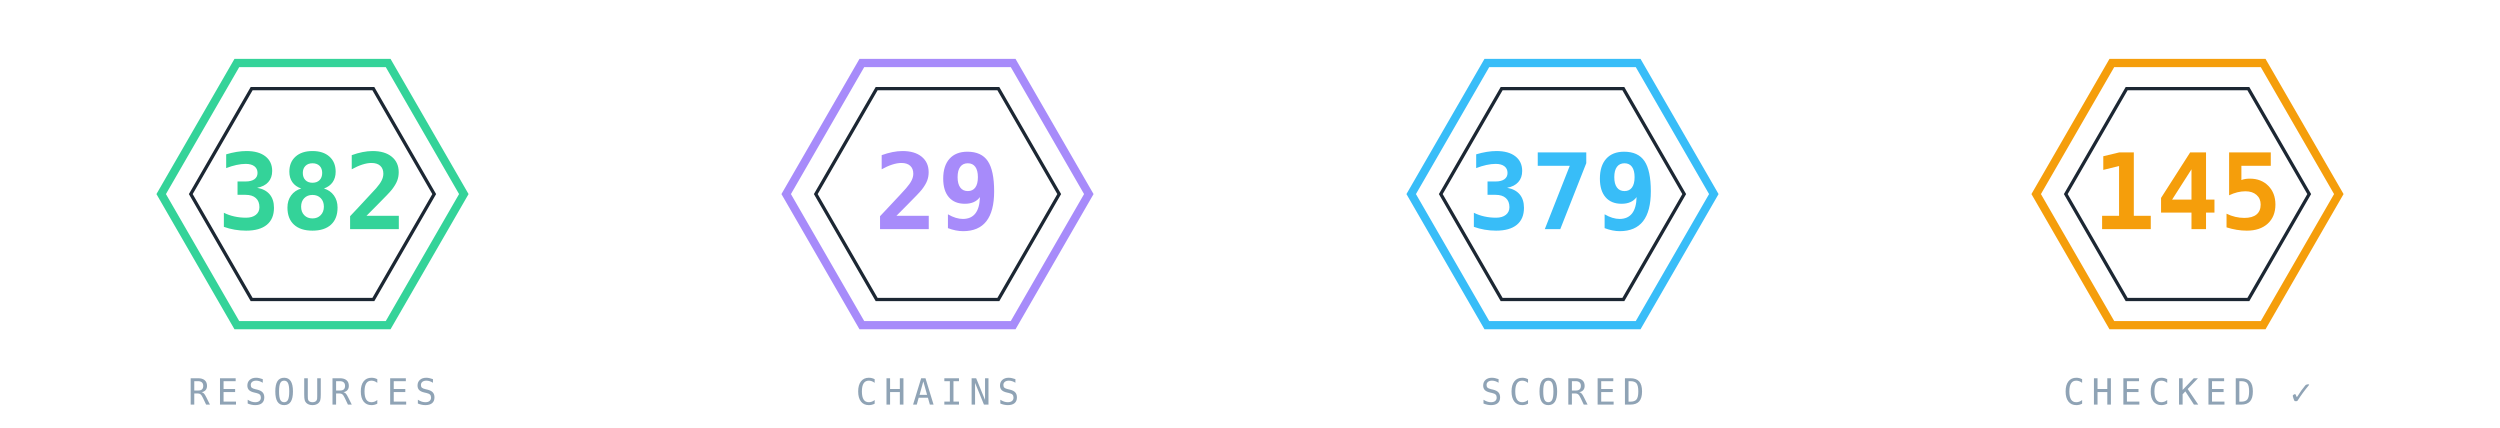
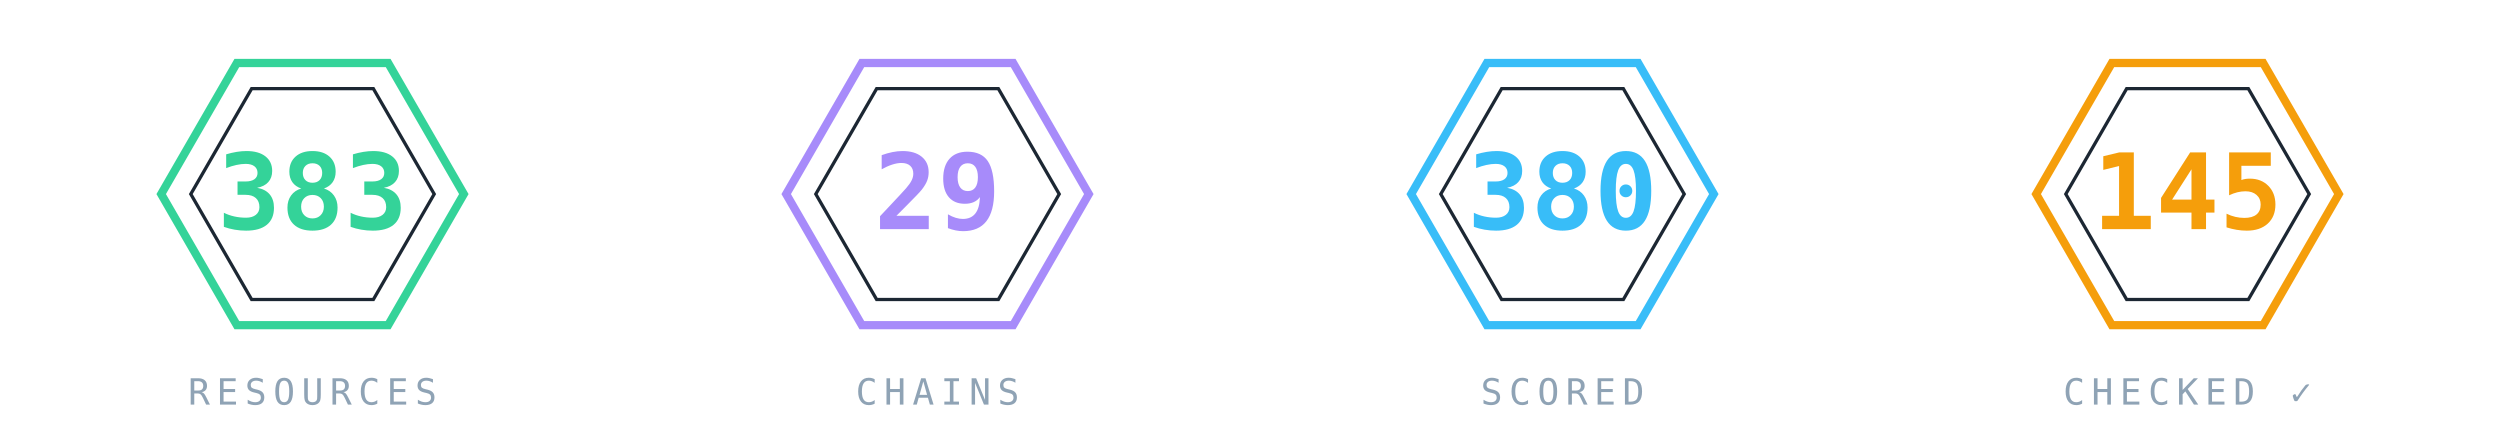
- <svg xmlns="http://www.w3.org/2000/svg" width="1520" height="260" viewBox="0 0 1520 260" role="img" aria-label="382 resources, 29 chains, 379 scored, 145 independently checked">
+ <svg xmlns="http://www.w3.org/2000/svg" width="1520" height="260" viewBox="0 0 1520 260" role="img" aria-label="383 resources, 29 chains, 380 scored, 145 independently checked">
  <g>
    <path d="M98.0 118.0 L144.0 38.3 L236.0 38.3 L282.0 118.0 L236.0 197.7 L144.0 197.7 Z" fill="none" stroke="#34d399" stroke-width="5" />
    <path d="M116.0 118.0 L153.0 53.9 L227.0 53.9 L264.0 118.0 L227.0 182.1 L153.0 182.1 Z" fill="none" stroke="#1c2733" stroke-width="2" />
-     <text x="190" y="139.333" text-anchor="middle" font-family="ui-monospace, SFMono-Regular, Menlo, monospace" font-size="64" font-weight="700" fill="#34d399">382</text>
+     <text x="190" y="139.333" text-anchor="middle" font-family="ui-monospace, SFMono-Regular, Menlo, monospace" font-size="64" font-weight="700" fill="#34d399">383</text>
    <text x="190" y="246" text-anchor="middle" font-family="ui-monospace, SFMono-Regular, Menlo, monospace" font-size="22" letter-spacing="4" fill="#8fa3b5">RESOURCES</text>
  </g>
  <g>
    <path d="M478.0 118.0 L524.0 38.3 L616.0 38.3 L662.0 118.0 L616.0 197.7 L524.0 197.7 Z" fill="none" stroke="#a78bfa" stroke-width="5" />
    <path d="M496.0 118.0 L533.0 53.9 L607.0 53.9 L644.0 118.0 L607.0 182.1 L533.0 182.1 Z" fill="none" stroke="#1c2733" stroke-width="2" />
    <text x="570" y="139.333" text-anchor="middle" font-family="ui-monospace, SFMono-Regular, Menlo, monospace" font-size="64" font-weight="700" fill="#a78bfa">29</text>
    <text x="570" y="246" text-anchor="middle" font-family="ui-monospace, SFMono-Regular, Menlo, monospace" font-size="22" letter-spacing="4" fill="#8fa3b5">CHAINS</text>
  </g>
  <g>
    <path d="M858.0 118.0 L904.0 38.3 L996.0 38.3 L1042.0 118.0 L996.0 197.7 L904.0 197.7 Z" fill="none" stroke="#38bdf8" stroke-width="5" />
    <path d="M876.0 118.0 L913.0 53.9 L987.0 53.9 L1024.0 118.0 L987.0 182.1 L913.0 182.1 Z" fill="none" stroke="#1c2733" stroke-width="2" />
-     <text x="950" y="139.333" text-anchor="middle" font-family="ui-monospace, SFMono-Regular, Menlo, monospace" font-size="64" font-weight="700" fill="#38bdf8">379</text>
+     <text x="950" y="139.333" text-anchor="middle" font-family="ui-monospace, SFMono-Regular, Menlo, monospace" font-size="64" font-weight="700" fill="#38bdf8">380</text>
    <text x="950" y="246" text-anchor="middle" font-family="ui-monospace, SFMono-Regular, Menlo, monospace" font-size="22" letter-spacing="4" fill="#8fa3b5">SCORED</text>
  </g>
  <g>
    <path d="M1238.0 118.0 L1284.0 38.3 L1376.0 38.3 L1422.0 118.0 L1376.0 197.7 L1284.0 197.7 Z" fill="none" stroke="#f59e0b" stroke-width="5" />
    <path d="M1256.0 118.0 L1293.0 53.9 L1367.0 53.9 L1404.0 118.0 L1367.0 182.1 L1293.0 182.1 Z" fill="none" stroke="#1c2733" stroke-width="2" />
    <text x="1330" y="139.333" text-anchor="middle" font-family="ui-monospace, SFMono-Regular, Menlo, monospace" font-size="64" font-weight="700" fill="#f59e0b">145</text>
    <text x="1330" y="246" text-anchor="middle" font-family="ui-monospace, SFMono-Regular, Menlo, monospace" font-size="22" letter-spacing="4" fill="#8fa3b5">CHECKED ✓</text>
  </g>
</svg>
